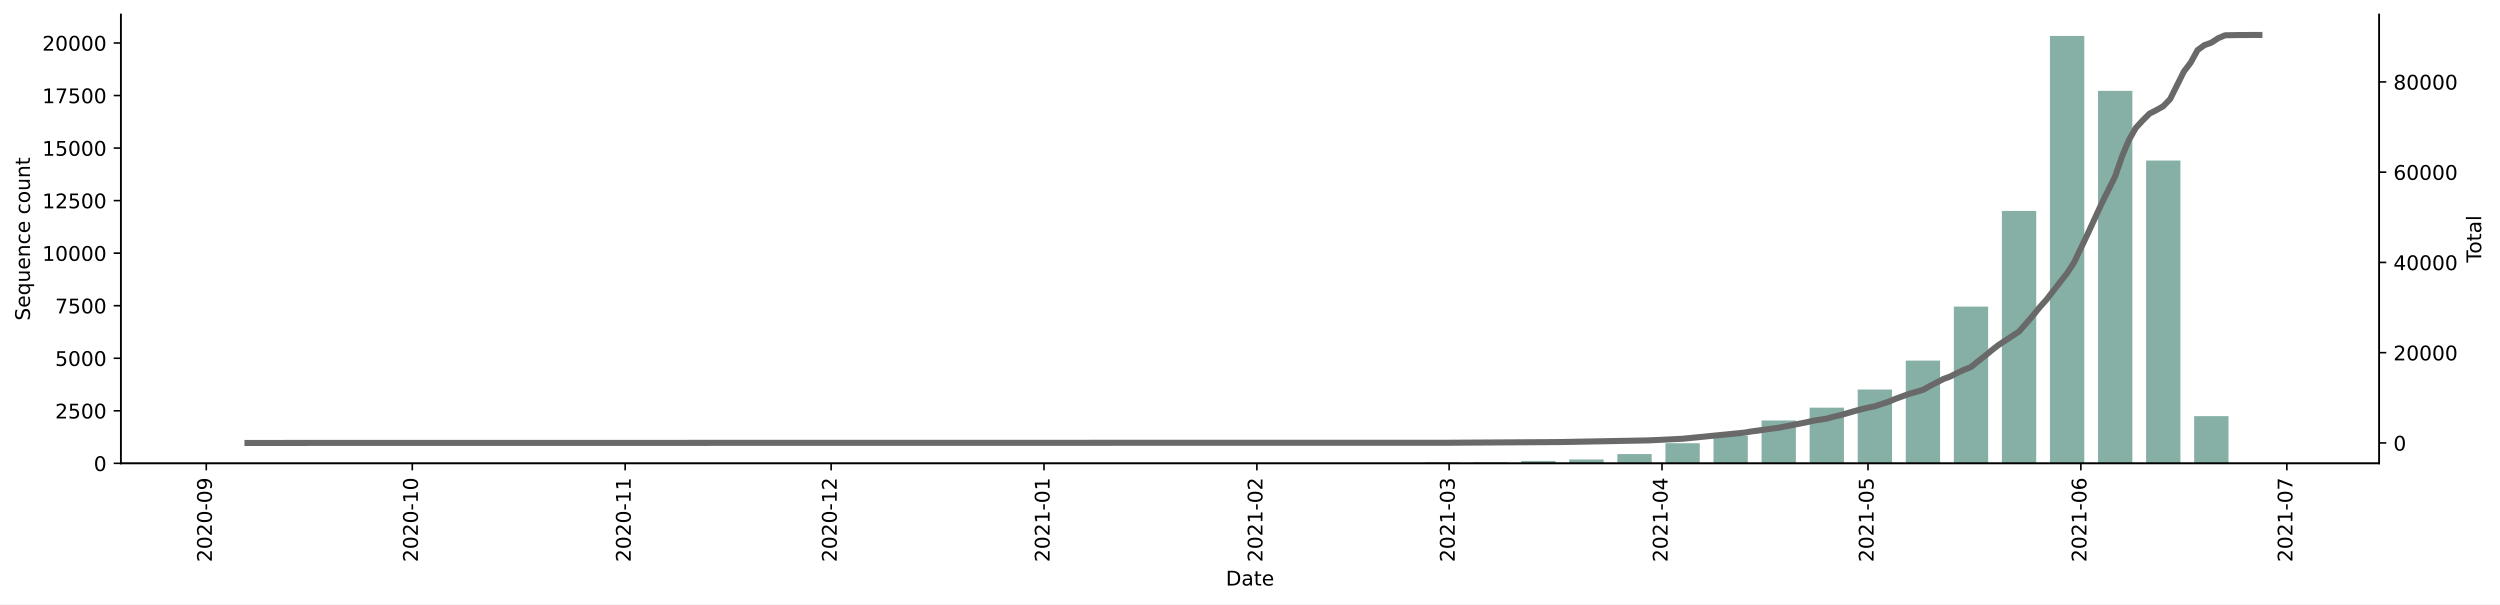
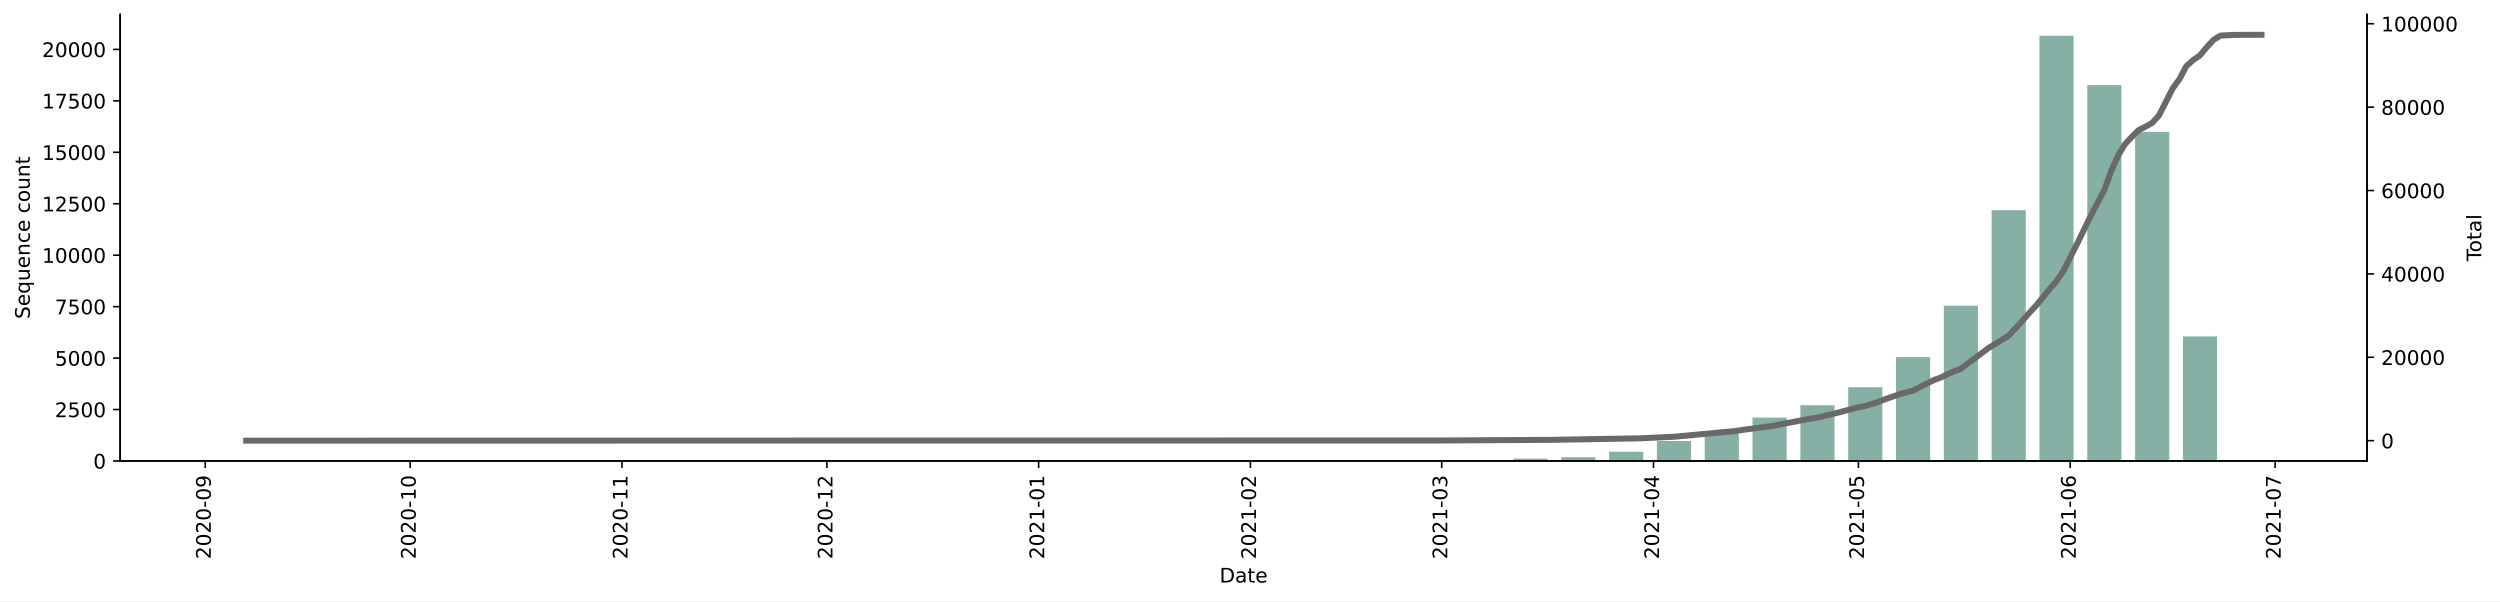
- <svg xmlns="http://www.w3.org/2000/svg" xmlns:xlink="http://www.w3.org/1999/xlink" height="298.621pt" version="1.1" viewBox="0 0 1235.381 298.621" width="1235.381pt">
+ <svg xmlns="http://www.w3.org/2000/svg" xmlns:xlink="http://www.w3.org/1999/xlink" height="298.621pt" version="1.1" viewBox="0 0 1241.744 298.621" width="1241.744pt">
  <defs>
    <style type="text/css">*{stroke-linecap:butt;stroke-linejoin:round;}</style>
  </defs>
  <g id="figure_1">
    <g id="patch_1">
-       <path d="M 0 298.621  L 1235.381 298.621  L 1235.381 0  L 0 0  z " style="fill:#ffffff;" />
+       <path d="M 0 298.621  L 1241.744 298.621  L 1241.744 0  L 0 0  z " style="fill:#ffffff;" />
    </g>
    <g id="axes_1">
      <g id="patch_2">
        <path d="M 59.691 228.96  L 1175.691 228.96  L 1175.691 7.2  L 59.691 7.2  z " style="fill:#ffffff;" />
      </g>
      <g id="patch_3">
-         <path clip-path="url(#p1b5a469acd)" d="M 110.418 228.96  L 127.384 228.96  L 127.384 228.95  L 110.418 228.95  z " style="fill:#86b0a6;" />
+         <path clip-path="url(#p6bb646bf10)" d="M 110.418 228.96  L 127.384 228.96  L 127.384 228.95  L 110.418 228.95  z " style="fill:#86b0a6;" />
      </g>
      <g id="patch_4">
-         <path clip-path="url(#p1b5a469acd)" d="M 347.937 228.96  L 364.903 228.96  L 364.903 228.95  L 347.937 228.95  z " style="fill:#86b0a6;" />
+         <path clip-path="url(#p6bb646bf10)" d="M 347.937 228.96  L 364.903 228.96  L 364.903 228.95  L 347.937 228.95  z " style="fill:#86b0a6;" />
      </g>
      <g id="patch_5">
-         <path clip-path="url(#p1b5a469acd)" d="M 371.689 228.96  L 388.654 228.96  L 388.654 228.939  L 371.689 228.939  z " style="fill:#86b0a6;" />
+         <path clip-path="url(#p6bb646bf10)" d="M 371.689 228.96  L 388.654 228.96  L 388.654 228.94  L 371.689 228.94  z " style="fill:#86b0a6;" />
      </g>
      <g id="patch_6">
-         <path clip-path="url(#p1b5a469acd)" d="M 395.441 228.96  L 412.406 228.96  L 412.406 228.95  L 395.441 228.95  z " style="fill:#86b0a6;" />
+         <path clip-path="url(#p6bb646bf10)" d="M 395.441 228.96  L 412.406 228.96  L 412.406 228.95  L 395.441 228.95  z " style="fill:#86b0a6;" />
      </g>
      <g id="patch_7">
-         <path clip-path="url(#p1b5a469acd)" d="M 419.193 228.96  L 436.158 228.96  L 436.158 228.929  L 419.193 228.929  z " style="fill:#86b0a6;" />
+         <path clip-path="url(#p6bb646bf10)" d="M 419.193 228.96  L 436.158 228.96  L 436.158 228.929  L 419.193 228.929  z " style="fill:#86b0a6;" />
      </g>
      <g id="patch_8">
-         <path clip-path="url(#p1b5a469acd)" d="M 490.448 228.96  L 507.414 228.96  L 507.414 228.95  L 490.448 228.95  z " style="fill:#86b0a6;" />
+         <path clip-path="url(#p6bb646bf10)" d="M 490.448 228.96  L 507.414 228.96  L 507.414 228.95  L 490.448 228.95  z " style="fill:#86b0a6;" />
      </g>
      <g id="patch_9">
-         <path clip-path="url(#p1b5a469acd)" d="M 514.2 228.96  L 531.166 228.96  L 531.166 228.939  L 514.2 228.939  z " style="fill:#86b0a6;" />
+         <path clip-path="url(#p6bb646bf10)" d="M 514.2 228.96  L 531.166 228.96  L 531.166 228.94  L 514.2 228.94  z " style="fill:#86b0a6;" />
      </g>
      <g id="patch_10">
-         <path clip-path="url(#p1b5a469acd)" d="M 537.952 228.96  L 554.918 228.96  L 554.918 228.939  L 537.952 228.939  z " style="fill:#86b0a6;" />
+         <path clip-path="url(#p6bb646bf10)" d="M 537.952 228.96  L 554.918 228.96  L 554.918 228.94  L 537.952 228.94  z " style="fill:#86b0a6;" />
      </g>
      <g id="patch_11">
-         <path clip-path="url(#p1b5a469acd)" d="M 585.456 228.96  L 602.422 228.96  L 602.422 228.95  L 585.456 228.95  z " style="fill:#86b0a6;" />
+         <path clip-path="url(#p6bb646bf10)" d="M 585.456 228.96  L 602.422 228.96  L 602.422 228.95  L 585.456 228.95  z " style="fill:#86b0a6;" />
      </g>
      <g id="patch_12">
-         <path clip-path="url(#p1b5a469acd)" d="M 609.208 228.96  L 626.173 228.96  L 626.173 228.815  L 609.208 228.815  z " style="fill:#86b0a6;" />
+         <path clip-path="url(#p6bb646bf10)" d="M 609.208 228.96  L 626.173 228.96  L 626.173 228.807  L 609.208 228.807  z " style="fill:#86b0a6;" />
      </g>
      <g id="patch_13">
-         <path clip-path="url(#p1b5a469acd)" d="M 632.96 228.96  L 649.925 228.96  L 649.925 228.939  L 632.96 228.939  z " style="fill:#86b0a6;" />
+         <path clip-path="url(#p6bb646bf10)" d="M 632.96 228.96  L 649.925 228.96  L 649.925 228.94  L 632.96 228.94  z " style="fill:#86b0a6;" />
      </g>
      <g id="patch_14">
-         <path clip-path="url(#p1b5a469acd)" d="M 656.712 228.96  L 673.677 228.96  L 673.677 228.898  L 656.712 228.898  z " style="fill:#86b0a6;" />
+         <path clip-path="url(#p6bb646bf10)" d="M 656.712 228.96  L 673.677 228.96  L 673.677 228.899  L 656.712 228.899  z " style="fill:#86b0a6;" />
      </g>
      <g id="patch_15">
-         <path clip-path="url(#p1b5a469acd)" d="M 680.464 228.96  L 697.429 228.96  L 697.429 228.929  L 680.464 228.929  z " style="fill:#86b0a6;" />
+         <path clip-path="url(#p6bb646bf10)" d="M 680.464 228.96  L 697.429 228.96  L 697.429 228.929  L 680.464 228.929  z " style="fill:#86b0a6;" />
      </g>
      <g id="patch_16">
-         <path clip-path="url(#p1b5a469acd)" d="M 704.215 228.96  L 721.181 228.96  L 721.181 228.472  L 704.215 228.472  z " style="fill:#86b0a6;" />
+         <path clip-path="url(#p6bb646bf10)" d="M 704.215 228.96  L 721.181 228.96  L 721.181 228.48  L 704.215 228.48  z " style="fill:#86b0a6;" />
      </g>
      <g id="patch_17">
-         <path clip-path="url(#p1b5a469acd)" d="M 727.967 228.96  L 744.933 228.96  L 744.933 228.472  L 727.967 228.472  z " style="fill:#86b0a6;" />
+         <path clip-path="url(#p6bb646bf10)" d="M 727.967 228.96  L 744.933 228.96  L 744.933 228.48  L 727.967 228.48  z " style="fill:#86b0a6;" />
      </g>
      <g id="patch_18">
-         <path clip-path="url(#p1b5a469acd)" d="M 751.719 228.96  L 768.685 228.96  L 768.685 227.776  L 751.719 227.776  z " style="fill:#86b0a6;" />
+         <path clip-path="url(#p6bb646bf10)" d="M 751.719 228.96  L 768.685 228.96  L 768.685 227.795  L 751.719 227.795  z " style="fill:#86b0a6;" />
      </g>
      <g id="patch_19">
-         <path clip-path="url(#p1b5a469acd)" d="M 775.471 228.96  L 792.437 228.96  L 792.437 227.059  L 775.471 227.059  z " style="fill:#86b0a6;" />
+         <path clip-path="url(#p6bb646bf10)" d="M 775.471 228.96  L 792.437 228.96  L 792.437 227.09  L 775.471 227.09  z " style="fill:#86b0a6;" />
      </g>
      <g id="patch_20">
-         <path clip-path="url(#p1b5a469acd)" d="M 799.223 228.96  L 816.189 228.96  L 816.189 224.38  L 799.223 224.38  z " style="fill:#86b0a6;" />
+         <path clip-path="url(#p6bb646bf10)" d="M 799.223 228.96  L 816.189 228.96  L 816.189 224.381  L 799.223 224.381  z " style="fill:#86b0a6;" />
      </g>
      <g id="patch_21">
-         <path clip-path="url(#p1b5a469acd)" d="M 822.975 228.96  L 839.941 228.96  L 839.941 219.01  L 822.975 219.01  z " style="fill:#86b0a6;" />
+         <path clip-path="url(#p6bb646bf10)" d="M 822.975 228.96  L 839.941 228.96  L 839.941 219.045  L 822.975 219.045  z " style="fill:#86b0a6;" />
      </g>
      <g id="patch_22">
-         <path clip-path="url(#p1b5a469acd)" d="M 846.727 228.96  L 863.692 228.96  L 863.692 215.344  L 846.727 215.344  z " style="fill:#86b0a6;" />
+         <path clip-path="url(#p6bb646bf10)" d="M 846.727 228.96  L 863.692 228.96  L 863.692 215.223  L 846.727 215.223  z " style="fill:#86b0a6;" />
      </g>
      <g id="patch_23">
-         <path clip-path="url(#p1b5a469acd)" d="M 870.479 228.96  L 887.444 228.96  L 887.444 207.783  L 870.479 207.783  z " style="fill:#86b0a6;" />
+         <path clip-path="url(#p6bb646bf10)" d="M 870.479 228.96  L 887.444 228.96  L 887.444 207.434  L 870.479 207.434  z " style="fill:#86b0a6;" />
      </g>
      <g id="patch_24">
-         <path clip-path="url(#p1b5a469acd)" d="M 894.231 228.96  L 911.196 228.96  L 911.196 201.458  L 894.231 201.458  z " style="fill:#86b0a6;" />
+         <path clip-path="url(#p6bb646bf10)" d="M 894.231 228.96  L 911.196 228.96  L 911.196 201.25  L 894.231 201.25  z " style="fill:#86b0a6;" />
      </g>
      <g id="patch_25">
-         <path clip-path="url(#p1b5a469acd)" d="M 917.983 228.96  L 934.948 228.96  L 934.948 192.484  L 917.983 192.484  z " style="fill:#86b0a6;" />
+         <path clip-path="url(#p6bb646bf10)" d="M 917.983 228.96  L 934.948 228.96  L 934.948 192.317  L 917.983 192.317  z " style="fill:#86b0a6;" />
      </g>
      <g id="patch_26">
-         <path clip-path="url(#p1b5a469acd)" d="M 941.734 228.96  L 958.7 228.96  L 958.7 178.193  L 941.734 178.193  z " style="fill:#86b0a6;" />
+         <path clip-path="url(#p6bb646bf10)" d="M 941.734 228.96  L 958.7 228.96  L 958.7 177.384  L 941.734 177.384  z " style="fill:#86b0a6;" />
      </g>
      <g id="patch_27">
-         <path clip-path="url(#p1b5a469acd)" d="M 965.486 228.96  L 982.452 228.96  L 982.452 151.511  L 965.486 151.511  z " style="fill:#86b0a6;" />
+         <path clip-path="url(#p6bb646bf10)" d="M 965.486 228.96  L 982.452 228.96  L 982.452 151.831  L 965.486 151.831  z " style="fill:#86b0a6;" />
      </g>
      <g id="patch_28">
-         <path clip-path="url(#p1b5a469acd)" d="M 989.238 228.96  L 1006.204 228.96  L 1006.204 104.234  L 989.238 104.234  z " style="fill:#86b0a6;" />
+         <path clip-path="url(#p6bb646bf10)" d="M 989.238 228.96  L 1006.204 228.96  L 1006.204 104.405  L 989.238 104.405  z " style="fill:#86b0a6;" />
      </g>
      <g id="patch_29">
-         <path clip-path="url(#p1b5a469acd)" d="M 1012.99 228.96  L 1029.956 228.96  L 1029.956 17.76  L 1012.99 17.76  z " style="fill:#86b0a6;" />
+         <path clip-path="url(#p6bb646bf10)" d="M 1012.99 228.96  L 1029.956 228.96  L 1029.956 17.76  L 1012.99 17.76  z " style="fill:#86b0a6;" />
      </g>
      <g id="patch_30">
-         <path clip-path="url(#p1b5a469acd)" d="M 1036.742 228.96  L 1053.708 228.96  L 1053.708 44.899  L 1036.742 44.899  z " style="fill:#86b0a6;" />
+         <path clip-path="url(#p6bb646bf10)" d="M 1036.742 228.96  L 1053.708 228.96  L 1053.708 42.27  L 1036.742 42.27  z " style="fill:#86b0a6;" />
      </g>
      <g id="patch_31">
-         <path clip-path="url(#p1b5a469acd)" d="M 1060.494 228.96  L 1077.46 228.96  L 1077.46 79.339  L 1060.494 79.339  z " style="fill:#86b0a6;" />
+         <path clip-path="url(#p6bb646bf10)" d="M 1060.494 228.96  L 1077.46 228.96  L 1077.46 65.513  L 1060.494 65.513  z " style="fill:#86b0a6;" />
      </g>
      <g id="patch_32">
-         <path clip-path="url(#p1b5a469acd)" d="M 1084.246 228.96  L 1101.211 228.96  L 1101.211 205.643  L 1084.246 205.643  z " style="fill:#86b0a6;" />
+         <path clip-path="url(#p6bb646bf10)" d="M 1084.246 228.96  L 1101.211 228.96  L 1101.211 167.101  L 1084.246 167.101  z " style="fill:#86b0a6;" />
      </g>
      <g id="patch_33">
-         <path clip-path="url(#p1b5a469acd)" d="M 1107.998 228.96  L 1124.963 228.96  L 1124.963 228.95  L 1107.998 228.95  z " style="fill:#86b0a6;" />
+         <path clip-path="url(#p6bb646bf10)" d="M 1107.998 228.96  L 1124.963 228.96  L 1124.963 228.848  L 1107.998 228.848  z " style="fill:#86b0a6;" />
      </g>
      <g id="matplotlib.axis_1">
        <g id="xtick_1">
          <g id="line2d_1">
            <defs>
-               <path d="M 0 0  L 0 3.5  " id="m545c65f3cc" style="stroke:#000000;stroke-width:0.8;" />
+               <path d="M 0 0  L 0 3.5  " id="mad0fe576b9" style="stroke:#000000;stroke-width:0.8;" />
            </defs>
            <g>
-               <use style="stroke:#000000;stroke-width:0.8;" x="101.935" xlink:href="#m545c65f3cc" y="228.96" />
+               <use style="stroke:#000000;stroke-width:0.8;" x="101.935" xlink:href="#mad0fe576b9" y="228.96" />
            </g>
          </g>
          <g id="text_1">
            <g transform="translate(104.6945 277.7428)rotate(-90)scale(0.1 -0.1)">
              <defs>
                <path d="M 1228 531  L 3431 531  L 3431 0  L 469 0  L 469 531  Q 828 903 1448 1529  Q 2069 2156 2228 2338  Q 2531 2678 2651 2914  Q 2772 3150 2772 3378  Q 2772 3750 2511 3984  Q 2250 4219 1831 4219  Q 1534 4219 1204 4116  Q 875 4013 500 3803  L 500 4441  Q 881 4594 1212 4672  Q 1544 4750 1819 4750  Q 2544 4750 2975 4387  Q 3406 4025 3406 3419  Q 3406 3131 3298 2873  Q 3191 2616 2906 2266  Q 2828 2175 2409 1742  Q 1991 1309 1228 531  z " id="DejaVuSans-32" transform="scale(0.015625)" />
                <path d="M 2034 4250  Q 1547 4250 1301 3770  Q 1056 3291 1056 2328  Q 1056 1369 1301 889  Q 1547 409 2034 409  Q 2525 409 2770 889  Q 3016 1369 3016 2328  Q 3016 3291 2770 3770  Q 2525 4250 2034 4250  z M 2034 4750  Q 2819 4750 3233 4129  Q 3647 3509 3647 2328  Q 3647 1150 3233 529  Q 2819 -91 2034 -91  Q 1250 -91 836 529  Q 422 1150 422 2328  Q 422 3509 836 4129  Q 1250 4750 2034 4750  z " id="DejaVuSans-30" transform="scale(0.015625)" />
                <path d="M 313 2009  L 1997 2009  L 1997 1497  L 313 1497  L 313 2009  z " id="DejaVuSans-2d" transform="scale(0.015625)" />
                <path d="M 703 97  L 703 672  Q 941 559 1184 500  Q 1428 441 1663 441  Q 2288 441 2617 861  Q 2947 1281 2994 2138  Q 2813 1869 2534 1725  Q 2256 1581 1919 1581  Q 1219 1581 811 2004  Q 403 2428 403 3163  Q 403 3881 828 4315  Q 1253 4750 1959 4750  Q 2769 4750 3195 4129  Q 3622 3509 3622 2328  Q 3622 1225 3098 567  Q 2575 -91 1691 -91  Q 1453 -91 1209 -44  Q 966 3 703 97  z M 1959 2075  Q 2384 2075 2632 2365  Q 2881 2656 2881 3163  Q 2881 3666 2632 3958  Q 2384 4250 1959 4250  Q 1534 4250 1286 3958  Q 1038 3666 1038 3163  Q 1038 2656 1286 2365  Q 1534 2075 1959 2075  z " id="DejaVuSans-39" transform="scale(0.015625)" />
              </defs>
              <use xlink:href="#DejaVuSans-32" />
              <use x="63.623" xlink:href="#DejaVuSans-30" />
              <use x="127.246" xlink:href="#DejaVuSans-32" />
              <use x="190.869" xlink:href="#DejaVuSans-30" />
              <use x="254.492" xlink:href="#DejaVuSans-2d" />
              <use x="290.576" xlink:href="#DejaVuSans-30" />
              <use x="354.199" xlink:href="#DejaVuSans-39" />
            </g>
          </g>
        </g>
        <g id="xtick_2">
          <g id="line2d_2">
            <g>
-               <use style="stroke:#000000;stroke-width:0.8;" x="203.729" xlink:href="#m545c65f3cc" y="228.96" />
+               <use style="stroke:#000000;stroke-width:0.8;" x="203.729" xlink:href="#mad0fe576b9" y="228.96" />
            </g>
          </g>
          <g id="text_2">
            <g transform="translate(206.4883 277.7428)rotate(-90)scale(0.1 -0.1)">
              <defs>
                <path d="M 794 531  L 1825 531  L 1825 4091  L 703 3866  L 703 4441  L 1819 4666  L 2450 4666  L 2450 531  L 3481 531  L 3481 0  L 794 0  L 794 531  z " id="DejaVuSans-31" transform="scale(0.015625)" />
              </defs>
              <use xlink:href="#DejaVuSans-32" />
              <use x="63.623" xlink:href="#DejaVuSans-30" />
              <use x="127.246" xlink:href="#DejaVuSans-32" />
              <use x="190.869" xlink:href="#DejaVuSans-30" />
              <use x="254.492" xlink:href="#DejaVuSans-2d" />
              <use x="290.576" xlink:href="#DejaVuSans-31" />
              <use x="354.199" xlink:href="#DejaVuSans-30" />
            </g>
          </g>
        </g>
        <g id="xtick_3">
          <g id="line2d_3">
            <g>
-               <use style="stroke:#000000;stroke-width:0.8;" x="308.916" xlink:href="#m545c65f3cc" y="228.96" />
+               <use style="stroke:#000000;stroke-width:0.8;" x="308.916" xlink:href="#mad0fe576b9" y="228.96" />
            </g>
          </g>
          <g id="text_3">
            <g transform="translate(311.6753 277.7428)rotate(-90)scale(0.1 -0.1)">
              <use xlink:href="#DejaVuSans-32" />
              <use x="63.623" xlink:href="#DejaVuSans-30" />
              <use x="127.246" xlink:href="#DejaVuSans-32" />
              <use x="190.869" xlink:href="#DejaVuSans-30" />
              <use x="254.492" xlink:href="#DejaVuSans-2d" />
              <use x="290.576" xlink:href="#DejaVuSans-31" />
              <use x="354.199" xlink:href="#DejaVuSans-31" />
            </g>
          </g>
        </g>
        <g id="xtick_4">
          <g id="line2d_4">
            <g>
-               <use style="stroke:#000000;stroke-width:0.8;" x="410.71" xlink:href="#m545c65f3cc" y="228.96" />
+               <use style="stroke:#000000;stroke-width:0.8;" x="410.71" xlink:href="#mad0fe576b9" y="228.96" />
            </g>
          </g>
          <g id="text_4">
            <g transform="translate(413.4692 277.7428)rotate(-90)scale(0.1 -0.1)">
              <use xlink:href="#DejaVuSans-32" />
              <use x="63.623" xlink:href="#DejaVuSans-30" />
              <use x="127.246" xlink:href="#DejaVuSans-32" />
              <use x="190.869" xlink:href="#DejaVuSans-30" />
              <use x="254.492" xlink:href="#DejaVuSans-2d" />
              <use x="290.576" xlink:href="#DejaVuSans-31" />
              <use x="354.199" xlink:href="#DejaVuSans-32" />
            </g>
          </g>
        </g>
        <g id="xtick_5">
          <g id="line2d_5">
            <g>
-               <use style="stroke:#000000;stroke-width:0.8;" x="515.897" xlink:href="#m545c65f3cc" y="228.96" />
+               <use style="stroke:#000000;stroke-width:0.8;" x="515.897" xlink:href="#mad0fe576b9" y="228.96" />
            </g>
          </g>
          <g id="text_5">
            <g transform="translate(518.6561 277.7428)rotate(-90)scale(0.1 -0.1)">
              <use xlink:href="#DejaVuSans-32" />
              <use x="63.623" xlink:href="#DejaVuSans-30" />
              <use x="127.246" xlink:href="#DejaVuSans-32" />
              <use x="190.869" xlink:href="#DejaVuSans-31" />
              <use x="254.492" xlink:href="#DejaVuSans-2d" />
              <use x="290.576" xlink:href="#DejaVuSans-30" />
              <use x="354.199" xlink:href="#DejaVuSans-31" />
            </g>
          </g>
        </g>
        <g id="xtick_6">
          <g id="line2d_6">
            <g>
-               <use style="stroke:#000000;stroke-width:0.8;" x="621.084" xlink:href="#m545c65f3cc" y="228.96" />
+               <use style="stroke:#000000;stroke-width:0.8;" x="621.084" xlink:href="#mad0fe576b9" y="228.96" />
            </g>
          </g>
          <g id="text_6">
            <g transform="translate(623.8431 277.7428)rotate(-90)scale(0.1 -0.1)">
              <use xlink:href="#DejaVuSans-32" />
              <use x="63.623" xlink:href="#DejaVuSans-30" />
              <use x="127.246" xlink:href="#DejaVuSans-32" />
              <use x="190.869" xlink:href="#DejaVuSans-31" />
              <use x="254.492" xlink:href="#DejaVuSans-2d" />
              <use x="290.576" xlink:href="#DejaVuSans-30" />
              <use x="354.199" xlink:href="#DejaVuSans-32" />
            </g>
          </g>
        </g>
        <g id="xtick_7">
          <g id="line2d_7">
            <g>
-               <use style="stroke:#000000;stroke-width:0.8;" x="716.091" xlink:href="#m545c65f3cc" y="228.96" />
+               <use style="stroke:#000000;stroke-width:0.8;" x="716.091" xlink:href="#mad0fe576b9" y="228.96" />
            </g>
          </g>
          <g id="text_7">
            <g transform="translate(718.8507 277.7428)rotate(-90)scale(0.1 -0.1)">
              <defs>
                <path d="M 2597 2516  Q 3050 2419 3304 2112  Q 3559 1806 3559 1356  Q 3559 666 3084 287  Q 2609 -91 1734 -91  Q 1441 -91 1130 -33  Q 819 25 488 141  L 488 750  Q 750 597 1062 519  Q 1375 441 1716 441  Q 2309 441 2620 675  Q 2931 909 2931 1356  Q 2931 1769 2642 2001  Q 2353 2234 1838 2234  L 1294 2234  L 1294 2753  L 1863 2753  Q 2328 2753 2575 2939  Q 2822 3125 2822 3475  Q 2822 3834 2567 4026  Q 2313 4219 1838 4219  Q 1578 4219 1281 4162  Q 984 4106 628 3988  L 628 4550  Q 988 4650 1302 4700  Q 1616 4750 1894 4750  Q 2613 4750 3031 4423  Q 3450 4097 3450 3541  Q 3450 3153 3228 2886  Q 3006 2619 2597 2516  z " id="DejaVuSans-33" transform="scale(0.015625)" />
              </defs>
              <use xlink:href="#DejaVuSans-32" />
              <use x="63.623" xlink:href="#DejaVuSans-30" />
              <use x="127.246" xlink:href="#DejaVuSans-32" />
              <use x="190.869" xlink:href="#DejaVuSans-31" />
              <use x="254.492" xlink:href="#DejaVuSans-2d" />
              <use x="290.576" xlink:href="#DejaVuSans-30" />
              <use x="354.199" xlink:href="#DejaVuSans-33" />
            </g>
          </g>
        </g>
        <g id="xtick_8">
          <g id="line2d_8">
            <g>
-               <use style="stroke:#000000;stroke-width:0.8;" x="821.278" xlink:href="#m545c65f3cc" y="228.96" />
+               <use style="stroke:#000000;stroke-width:0.8;" x="821.278" xlink:href="#mad0fe576b9" y="228.96" />
            </g>
          </g>
          <g id="text_8">
            <g transform="translate(824.0377 277.7428)rotate(-90)scale(0.1 -0.1)">
              <defs>
                <path d="M 2419 4116  L 825 1625  L 2419 1625  L 2419 4116  z M 2253 4666  L 3047 4666  L 3047 1625  L 3713 1625  L 3713 1100  L 3047 1100  L 3047 0  L 2419 0  L 2419 1100  L 313 1100  L 313 1709  L 2253 4666  z " id="DejaVuSans-34" transform="scale(0.015625)" />
              </defs>
              <use xlink:href="#DejaVuSans-32" />
              <use x="63.623" xlink:href="#DejaVuSans-30" />
              <use x="127.246" xlink:href="#DejaVuSans-32" />
              <use x="190.869" xlink:href="#DejaVuSans-31" />
              <use x="254.492" xlink:href="#DejaVuSans-2d" />
              <use x="290.576" xlink:href="#DejaVuSans-30" />
              <use x="354.199" xlink:href="#DejaVuSans-34" />
            </g>
          </g>
        </g>
        <g id="xtick_9">
          <g id="line2d_9">
            <g>
-               <use style="stroke:#000000;stroke-width:0.8;" x="923.072" xlink:href="#m545c65f3cc" y="228.96" />
+               <use style="stroke:#000000;stroke-width:0.8;" x="923.072" xlink:href="#mad0fe576b9" y="228.96" />
            </g>
          </g>
          <g id="text_9">
            <g transform="translate(925.8316 277.7428)rotate(-90)scale(0.1 -0.1)">
              <defs>
                <path d="M 691 4666  L 3169 4666  L 3169 4134  L 1269 4134  L 1269 2991  Q 1406 3038 1543 3061  Q 1681 3084 1819 3084  Q 2600 3084 3056 2656  Q 3513 2228 3513 1497  Q 3513 744 3044 326  Q 2575 -91 1722 -91  Q 1428 -91 1123 -41  Q 819 9 494 109  L 494 744  Q 775 591 1075 516  Q 1375 441 1709 441  Q 2250 441 2565 725  Q 2881 1009 2881 1497  Q 2881 1984 2565 2268  Q 2250 2553 1709 2553  Q 1456 2553 1204 2497  Q 953 2441 691 2322  L 691 4666  z " id="DejaVuSans-35" transform="scale(0.015625)" />
              </defs>
              <use xlink:href="#DejaVuSans-32" />
              <use x="63.623" xlink:href="#DejaVuSans-30" />
              <use x="127.246" xlink:href="#DejaVuSans-32" />
              <use x="190.869" xlink:href="#DejaVuSans-31" />
              <use x="254.492" xlink:href="#DejaVuSans-2d" />
              <use x="290.576" xlink:href="#DejaVuSans-30" />
              <use x="354.199" xlink:href="#DejaVuSans-35" />
            </g>
          </g>
        </g>
        <g id="xtick_10">
          <g id="line2d_10">
            <g>
-               <use style="stroke:#000000;stroke-width:0.8;" x="1028.259" xlink:href="#m545c65f3cc" y="228.96" />
+               <use style="stroke:#000000;stroke-width:0.8;" x="1028.259" xlink:href="#mad0fe576b9" y="228.96" />
            </g>
          </g>
          <g id="text_10">
            <g transform="translate(1031.019 277.7428)rotate(-90)scale(0.1 -0.1)">
              <defs>
                <path d="M 2113 2584  Q 1688 2584 1439 2293  Q 1191 2003 1191 1497  Q 1191 994 1439 701  Q 1688 409 2113 409  Q 2538 409 2786 701  Q 3034 994 3034 1497  Q 3034 2003 2786 2293  Q 2538 2584 2113 2584  z M 3366 4563  L 3366 3988  Q 3128 4100 2886 4159  Q 2644 4219 2406 4219  Q 1781 4219 1451 3797  Q 1122 3375 1075 2522  Q 1259 2794 1537 2939  Q 1816 3084 2150 3084  Q 2853 3084 3261 2657  Q 3669 2231 3669 1497  Q 3669 778 3244 343  Q 2819 -91 2113 -91  Q 1303 -91 875 529  Q 447 1150 447 2328  Q 447 3434 972 4092  Q 1497 4750 2381 4750  Q 2619 4750 2861 4703  Q 3103 4656 3366 4563  z " id="DejaVuSans-36" transform="scale(0.015625)" />
              </defs>
              <use xlink:href="#DejaVuSans-32" />
              <use x="63.623" xlink:href="#DejaVuSans-30" />
              <use x="127.246" xlink:href="#DejaVuSans-32" />
              <use x="190.869" xlink:href="#DejaVuSans-31" />
              <use x="254.492" xlink:href="#DejaVuSans-2d" />
              <use x="290.576" xlink:href="#DejaVuSans-30" />
              <use x="354.199" xlink:href="#DejaVuSans-36" />
            </g>
          </g>
        </g>
        <g id="xtick_11">
          <g id="line2d_11">
            <g>
-               <use style="stroke:#000000;stroke-width:0.8;" x="1130.053" xlink:href="#m545c65f3cc" y="228.96" />
+               <use style="stroke:#000000;stroke-width:0.8;" x="1130.053" xlink:href="#mad0fe576b9" y="228.96" />
            </g>
          </g>
          <g id="text_11">
            <g transform="translate(1132.812 277.7428)rotate(-90)scale(0.1 -0.1)">
              <defs>
                <path d="M 525 4666  L 3525 4666  L 3525 4397  L 1831 0  L 1172 0  L 2766 4134  L 525 4134  L 525 4666  z " id="DejaVuSans-37" transform="scale(0.015625)" />
              </defs>
              <use xlink:href="#DejaVuSans-32" />
              <use x="63.623" xlink:href="#DejaVuSans-30" />
              <use x="127.246" xlink:href="#DejaVuSans-32" />
              <use x="190.869" xlink:href="#DejaVuSans-31" />
              <use x="254.492" xlink:href="#DejaVuSans-2d" />
              <use x="290.576" xlink:href="#DejaVuSans-30" />
              <use x="354.199" xlink:href="#DejaVuSans-37" />
            </g>
          </g>
        </g>
        <g id="text_12">
          <g transform="translate(605.7398 289.3413)scale(0.1 -0.1)">
            <defs>
              <path d="M 1259 4147  L 1259 519  L 2022 519  Q 2988 519 3436 956  Q 3884 1394 3884 2338  Q 3884 3275 3436 3711  Q 2988 4147 2022 4147  L 1259 4147  z M 628 4666  L 1925 4666  Q 3281 4666 3915 4102  Q 4550 3538 4550 2338  Q 4550 1131 3912 565  Q 3275 0 1925 0  L 628 0  L 628 4666  z " id="DejaVuSans-44" transform="scale(0.015625)" />
              <path d="M 2194 1759  Q 1497 1759 1228 1600  Q 959 1441 959 1056  Q 959 750 1161 570  Q 1363 391 1709 391  Q 2188 391 2477 730  Q 2766 1069 2766 1631  L 2766 1759  L 2194 1759  z M 3341 1997  L 3341 0  L 2766 0  L 2766 531  Q 2569 213 2275 61  Q 1981 -91 1556 -91  Q 1019 -91 701 211  Q 384 513 384 1019  Q 384 1609 779 1909  Q 1175 2209 1959 2209  L 2766 2209  L 2766 2266  Q 2766 2663 2505 2880  Q 2244 3097 1772 3097  Q 1472 3097 1187 3025  Q 903 2953 641 2809  L 641 3341  Q 956 3463 1253 3523  Q 1550 3584 1831 3584  Q 2591 3584 2966 3190  Q 3341 2797 3341 1997  z " id="DejaVuSans-61" transform="scale(0.015625)" />
              <path d="M 1172 4494  L 1172 3500  L 2356 3500  L 2356 3053  L 1172 3053  L 1172 1153  Q 1172 725 1289 603  Q 1406 481 1766 481  L 2356 481  L 2356 0  L 1766 0  Q 1100 0 847 248  Q 594 497 594 1153  L 594 3053  L 172 3053  L 172 3500  L 594 3500  L 594 4494  L 1172 4494  z " id="DejaVuSans-74" transform="scale(0.015625)" />
              <path d="M 3597 1894  L 3597 1613  L 953 1613  Q 991 1019 1311 708  Q 1631 397 2203 397  Q 2534 397 2845 478  Q 3156 559 3463 722  L 3463 178  Q 3153 47 2828 -22  Q 2503 -91 2169 -91  Q 1331 -91 842 396  Q 353 884 353 1716  Q 353 2575 817 3079  Q 1281 3584 2069 3584  Q 2775 3584 3186 3129  Q 3597 2675 3597 1894  z M 3022 2063  Q 3016 2534 2758 2815  Q 2500 3097 2075 3097  Q 1594 3097 1305 2825  Q 1016 2553 972 2059  L 3022 2063  z " id="DejaVuSans-65" transform="scale(0.015625)" />
            </defs>
            <use xlink:href="#DejaVuSans-44" />
            <use x="77.002" xlink:href="#DejaVuSans-61" />
            <use x="138.281" xlink:href="#DejaVuSans-74" />
            <use x="177.49" xlink:href="#DejaVuSans-65" />
          </g>
        </g>
      </g>
      <g id="matplotlib.axis_2">
        <g id="ytick_1">
          <g id="line2d_12">
            <defs>
-               <path d="M 0 0  L -3.5 0  " id="m72b879ee60" style="stroke:#000000;stroke-width:0.8;" />
+               <path d="M 0 0  L -3.5 0  " id="m2d881b3ff5" style="stroke:#000000;stroke-width:0.8;" />
            </defs>
            <g>
-               <use style="stroke:#000000;stroke-width:0.8;" x="59.691" xlink:href="#m72b879ee60" y="228.96" />
+               <use style="stroke:#000000;stroke-width:0.8;" x="59.691" xlink:href="#m2d881b3ff5" y="228.96" />
            </g>
          </g>
          <g id="text_13">
            <g transform="translate(46.32812 232.7592)scale(0.1 -0.1)">
              <use xlink:href="#DejaVuSans-30" />
            </g>
          </g>
        </g>
        <g id="ytick_2">
          <g id="line2d_13">
            <g>
-               <use style="stroke:#000000;stroke-width:0.8;" x="59.691" xlink:href="#m72b879ee60" y="202.995" />
+               <use style="stroke:#000000;stroke-width:0.8;" x="59.691" xlink:href="#m2d881b3ff5" y="203.407" />
            </g>
          </g>
          <g id="text_14">
-             <g transform="translate(27.24063 206.7941)scale(0.1 -0.1)">
+             <g transform="translate(27.24063 207.2063)scale(0.1 -0.1)">
              <use xlink:href="#DejaVuSans-32" />
              <use x="63.623" xlink:href="#DejaVuSans-35" />
              <use x="127.246" xlink:href="#DejaVuSans-30" />
              <use x="190.869" xlink:href="#DejaVuSans-30" />
            </g>
          </g>
        </g>
        <g id="ytick_3">
          <g id="line2d_14">
            <g>
-               <use style="stroke:#000000;stroke-width:0.8;" x="59.691" xlink:href="#m72b879ee60" y="177.03" />
+               <use style="stroke:#000000;stroke-width:0.8;" x="59.691" xlink:href="#m2d881b3ff5" y="177.854" />
            </g>
          </g>
          <g id="text_15">
-             <g transform="translate(27.24063 180.829)scale(0.1 -0.1)">
+             <g transform="translate(27.24063 181.6534)scale(0.1 -0.1)">
              <use xlink:href="#DejaVuSans-35" />
              <use x="63.623" xlink:href="#DejaVuSans-30" />
              <use x="127.246" xlink:href="#DejaVuSans-30" />
              <use x="190.869" xlink:href="#DejaVuSans-30" />
            </g>
          </g>
        </g>
        <g id="ytick_4">
          <g id="line2d_15">
            <g>
-               <use style="stroke:#000000;stroke-width:0.8;" x="59.691" xlink:href="#m72b879ee60" y="151.065" />
+               <use style="stroke:#000000;stroke-width:0.8;" x="59.691" xlink:href="#m2d881b3ff5" y="152.301" />
            </g>
          </g>
          <g id="text_16">
-             <g transform="translate(27.24063 154.864)scale(0.1 -0.1)">
+             <g transform="translate(27.24063 156.1005)scale(0.1 -0.1)">
              <use xlink:href="#DejaVuSans-37" />
              <use x="63.623" xlink:href="#DejaVuSans-35" />
              <use x="127.246" xlink:href="#DejaVuSans-30" />
              <use x="190.869" xlink:href="#DejaVuSans-30" />
            </g>
          </g>
        </g>
        <g id="ytick_5">
          <g id="line2d_16">
            <g>
-               <use style="stroke:#000000;stroke-width:0.8;" x="59.691" xlink:href="#m72b879ee60" y="125.1" />
+               <use style="stroke:#000000;stroke-width:0.8;" x="59.691" xlink:href="#m2d881b3ff5" y="126.748" />
            </g>
          </g>
          <g id="text_17">
-             <g transform="translate(20.87813 128.8989)scale(0.1 -0.1)">
+             <g transform="translate(20.87813 130.5475)scale(0.1 -0.1)">
              <use xlink:href="#DejaVuSans-31" />
              <use x="63.623" xlink:href="#DejaVuSans-30" />
              <use x="127.246" xlink:href="#DejaVuSans-30" />
              <use x="190.869" xlink:href="#DejaVuSans-30" />
              <use x="254.492" xlink:href="#DejaVuSans-30" />
            </g>
          </g>
        </g>
        <g id="ytick_6">
          <g id="line2d_17">
            <g>
-               <use style="stroke:#000000;stroke-width:0.8;" x="59.691" xlink:href="#m72b879ee60" y="99.135" />
+               <use style="stroke:#000000;stroke-width:0.8;" x="59.691" xlink:href="#m2d881b3ff5" y="101.195" />
            </g>
          </g>
          <g id="text_18">
-             <g transform="translate(20.87813 102.9338)scale(0.1 -0.1)">
+             <g transform="translate(20.87813 104.9946)scale(0.1 -0.1)">
              <use xlink:href="#DejaVuSans-31" />
              <use x="63.623" xlink:href="#DejaVuSans-32" />
              <use x="127.246" xlink:href="#DejaVuSans-35" />
              <use x="190.869" xlink:href="#DejaVuSans-30" />
              <use x="254.492" xlink:href="#DejaVuSans-30" />
            </g>
          </g>
        </g>
        <g id="ytick_7">
          <g id="line2d_18">
            <g>
-               <use style="stroke:#000000;stroke-width:0.8;" x="59.691" xlink:href="#m72b879ee60" y="73.169" />
+               <use style="stroke:#000000;stroke-width:0.8;" x="59.691" xlink:href="#m2d881b3ff5" y="75.642" />
            </g>
          </g>
          <g id="text_19">
-             <g transform="translate(20.87813 76.96871)scale(0.1 -0.1)">
+             <g transform="translate(20.87813 79.44169)scale(0.1 -0.1)">
              <use xlink:href="#DejaVuSans-31" />
              <use x="63.623" xlink:href="#DejaVuSans-35" />
              <use x="127.246" xlink:href="#DejaVuSans-30" />
              <use x="190.869" xlink:href="#DejaVuSans-30" />
              <use x="254.492" xlink:href="#DejaVuSans-30" />
            </g>
          </g>
        </g>
        <g id="ytick_8">
          <g id="line2d_19">
            <g>
-               <use style="stroke:#000000;stroke-width:0.8;" x="59.691" xlink:href="#m72b879ee60" y="47.204" />
+               <use style="stroke:#000000;stroke-width:0.8;" x="59.691" xlink:href="#m2d881b3ff5" y="50.09" />
            </g>
          </g>
          <g id="text_20">
-             <g transform="translate(20.87813 51.00362)scale(0.1 -0.1)">
+             <g transform="translate(20.87813 53.88877)scale(0.1 -0.1)">
              <use xlink:href="#DejaVuSans-31" />
              <use x="63.623" xlink:href="#DejaVuSans-37" />
              <use x="127.246" xlink:href="#DejaVuSans-35" />
              <use x="190.869" xlink:href="#DejaVuSans-30" />
              <use x="254.492" xlink:href="#DejaVuSans-30" />
            </g>
          </g>
        </g>
        <g id="ytick_9">
          <g id="line2d_20">
            <g>
-               <use style="stroke:#000000;stroke-width:0.8;" x="59.691" xlink:href="#m72b879ee60" y="21.239" />
+               <use style="stroke:#000000;stroke-width:0.8;" x="59.691" xlink:href="#m2d881b3ff5" y="24.537" />
            </g>
          </g>
          <g id="text_21">
-             <g transform="translate(20.87813 25.03854)scale(0.1 -0.1)">
+             <g transform="translate(20.87813 28.33585)scale(0.1 -0.1)">
              <use xlink:href="#DejaVuSans-32" />
              <use x="63.623" xlink:href="#DejaVuSans-30" />
              <use x="127.246" xlink:href="#DejaVuSans-30" />
              <use x="190.869" xlink:href="#DejaVuSans-30" />
              <use x="254.492" xlink:href="#DejaVuSans-30" />
            </g>
          </g>
        </g>
        <g id="text_22">
          <g transform="translate(14.79844 158.4402)rotate(-90)scale(0.1 -0.1)">
            <defs>
              <path d="M 3425 4513  L 3425 3897  Q 3066 4069 2747 4153  Q 2428 4238 2131 4238  Q 1616 4238 1336 4038  Q 1056 3838 1056 3469  Q 1056 3159 1242 3001  Q 1428 2844 1947 2747  L 2328 2669  Q 3034 2534 3370 2195  Q 3706 1856 3706 1288  Q 3706 609 3251 259  Q 2797 -91 1919 -91  Q 1588 -91 1214 -16  Q 841 59 441 206  L 441 856  Q 825 641 1194 531  Q 1563 422 1919 422  Q 2459 422 2753 634  Q 3047 847 3047 1241  Q 3047 1584 2836 1778  Q 2625 1972 2144 2069  L 1759 2144  Q 1053 2284 737 2584  Q 422 2884 422 3419  Q 422 4038 858 4394  Q 1294 4750 2059 4750  Q 2388 4750 2728 4690  Q 3069 4631 3425 4513  z " id="DejaVuSans-53" transform="scale(0.015625)" />
              <path d="M 947 1747  Q 947 1113 1208 752  Q 1469 391 1925 391  Q 2381 391 2643 752  Q 2906 1113 2906 1747  Q 2906 2381 2643 2742  Q 2381 3103 1925 3103  Q 1469 3103 1208 2742  Q 947 2381 947 1747  z M 2906 525  Q 2725 213 2448 61  Q 2172 -91 1784 -91  Q 1150 -91 751 415  Q 353 922 353 1747  Q 353 2572 751 3078  Q 1150 3584 1784 3584  Q 2172 3584 2448 3432  Q 2725 3281 2906 2969  L 2906 3500  L 3481 3500  L 3481 -1331  L 2906 -1331  L 2906 525  z " id="DejaVuSans-71" transform="scale(0.015625)" />
              <path d="M 544 1381  L 544 3500  L 1119 3500  L 1119 1403  Q 1119 906 1312 657  Q 1506 409 1894 409  Q 2359 409 2629 706  Q 2900 1003 2900 1516  L 2900 3500  L 3475 3500  L 3475 0  L 2900 0  L 2900 538  Q 2691 219 2414 64  Q 2138 -91 1772 -91  Q 1169 -91 856 284  Q 544 659 544 1381  z M 1991 3584  L 1991 3584  z " id="DejaVuSans-75" transform="scale(0.015625)" />
              <path d="M 3513 2113  L 3513 0  L 2938 0  L 2938 2094  Q 2938 2591 2744 2837  Q 2550 3084 2163 3084  Q 1697 3084 1428 2787  Q 1159 2491 1159 1978  L 1159 0  L 581 0  L 581 3500  L 1159 3500  L 1159 2956  Q 1366 3272 1645 3428  Q 1925 3584 2291 3584  Q 2894 3584 3203 3211  Q 3513 2838 3513 2113  z " id="DejaVuSans-6e" transform="scale(0.015625)" />
              <path d="M 3122 3366  L 3122 2828  Q 2878 2963 2633 3030  Q 2388 3097 2138 3097  Q 1578 3097 1268 2742  Q 959 2388 959 1747  Q 959 1106 1268 751  Q 1578 397 2138 397  Q 2388 397 2633 464  Q 2878 531 3122 666  L 3122 134  Q 2881 22 2623 -34  Q 2366 -91 2075 -91  Q 1284 -91 818 406  Q 353 903 353 1747  Q 353 2603 823 3093  Q 1294 3584 2113 3584  Q 2378 3584 2631 3529  Q 2884 3475 3122 3366  z " id="DejaVuSans-63" transform="scale(0.015625)" />
              <path id="DejaVuSans-20" transform="scale(0.015625)" />
              <path d="M 1959 3097  Q 1497 3097 1228 2736  Q 959 2375 959 1747  Q 959 1119 1226 758  Q 1494 397 1959 397  Q 2419 397 2687 759  Q 2956 1122 2956 1747  Q 2956 2369 2687 2733  Q 2419 3097 1959 3097  z M 1959 3584  Q 2709 3584 3137 3096  Q 3566 2609 3566 1747  Q 3566 888 3137 398  Q 2709 -91 1959 -91  Q 1206 -91 779 398  Q 353 888 353 1747  Q 353 2609 779 3096  Q 1206 3584 1959 3584  z " id="DejaVuSans-6f" transform="scale(0.015625)" />
            </defs>
            <use xlink:href="#DejaVuSans-53" />
            <use x="63.477" xlink:href="#DejaVuSans-65" />
            <use x="125" xlink:href="#DejaVuSans-71" />
            <use x="188.477" xlink:href="#DejaVuSans-75" />
            <use x="251.855" xlink:href="#DejaVuSans-65" />
            <use x="313.379" xlink:href="#DejaVuSans-6e" />
            <use x="376.758" xlink:href="#DejaVuSans-63" />
            <use x="431.738" xlink:href="#DejaVuSans-65" />
            <use x="493.262" xlink:href="#DejaVuSans-20" />
            <use x="525.049" xlink:href="#DejaVuSans-63" />
            <use x="580.029" xlink:href="#DejaVuSans-6f" />
            <use x="641.211" xlink:href="#DejaVuSans-75" />
            <use x="704.59" xlink:href="#DejaVuSans-6e" />
            <use x="767.969" xlink:href="#DejaVuSans-74" />
          </g>
        </g>
      </g>
      <g id="patch_34">
        <path d="M 59.691 228.96  L 59.691 7.2  " style="fill:none;stroke:#000000;stroke-linecap:square;stroke-linejoin:miter;stroke-width:0.8;" />
      </g>
      <g id="patch_35">
        <path d="M 1175.691 228.96  L 1175.691 7.2  " style="fill:none;stroke:#000000;stroke-linecap:square;stroke-linejoin:miter;stroke-width:0.8;" />
      </g>
      <g id="patch_36">
        <path d="M 59.691 228.96  L 1175.691 228.96  " style="fill:none;stroke:#000000;stroke-linecap:square;stroke-linejoin:miter;stroke-width:0.8;" />
      </g>
    </g>
    <g id="axes_2">
      <g id="matplotlib.axis_3">
        <g id="ytick_10">
          <g id="line2d_21">
            <defs>
-               <path d="M 0 0  L 3.5 0  " id="m1c63efaf7b" style="stroke:#000000;stroke-width:0.8;" />
+               <path d="M 0 0  L 3.5 0  " id="m8dce216ce1" style="stroke:#000000;stroke-width:0.8;" />
            </defs>
            <g>
-               <use style="stroke:#000000;stroke-width:0.8;" x="1175.691" xlink:href="#m1c63efaf7b" y="218.882" />
+               <use style="stroke:#000000;stroke-width:0.8;" x="1175.691" xlink:href="#m8dce216ce1" y="218.882" />
            </g>
          </g>
          <g id="text_23">
-             <g transform="translate(1182.691 222.6814)scale(0.1 -0.1)">
+             <g transform="translate(1182.691 222.6813)scale(0.1 -0.1)">
              <use xlink:href="#DejaVuSans-30" />
            </g>
          </g>
        </g>
        <g id="ytick_11">
          <g id="line2d_22">
            <g>
-               <use style="stroke:#000000;stroke-width:0.8;" x="1175.691" xlink:href="#m1c63efaf7b" y="174.281" />
+               <use style="stroke:#000000;stroke-width:0.8;" x="1175.691" xlink:href="#m8dce216ce1" y="177.466" />
            </g>
          </g>
          <g id="text_24">
-             <g transform="translate(1182.691 178.0802)scale(0.1 -0.1)">
+             <g transform="translate(1182.691 181.2654)scale(0.1 -0.1)">
              <use xlink:href="#DejaVuSans-32" />
              <use x="63.623" xlink:href="#DejaVuSans-30" />
              <use x="127.246" xlink:href="#DejaVuSans-30" />
              <use x="190.869" xlink:href="#DejaVuSans-30" />
              <use x="254.492" xlink:href="#DejaVuSans-30" />
            </g>
          </g>
        </g>
        <g id="ytick_12">
          <g id="line2d_23">
            <g>
-               <use style="stroke:#000000;stroke-width:0.8;" x="1175.691" xlink:href="#m1c63efaf7b" y="129.68" />
+               <use style="stroke:#000000;stroke-width:0.8;" x="1175.691" xlink:href="#m8dce216ce1" y="136.05" />
            </g>
          </g>
          <g id="text_25">
-             <g transform="translate(1182.691 133.4789)scale(0.1 -0.1)">
+             <g transform="translate(1182.691 139.8496)scale(0.1 -0.1)">
              <use xlink:href="#DejaVuSans-34" />
              <use x="63.623" xlink:href="#DejaVuSans-30" />
              <use x="127.246" xlink:href="#DejaVuSans-30" />
              <use x="190.869" xlink:href="#DejaVuSans-30" />
              <use x="254.492" xlink:href="#DejaVuSans-30" />
            </g>
          </g>
        </g>
        <g id="ytick_13">
          <g id="line2d_24">
            <g>
-               <use style="stroke:#000000;stroke-width:0.8;" x="1175.691" xlink:href="#m1c63efaf7b" y="85.078" />
+               <use style="stroke:#000000;stroke-width:0.8;" x="1175.691" xlink:href="#m8dce216ce1" y="94.634" />
            </g>
          </g>
          <g id="text_26">
-             <g transform="translate(1182.691 88.87762)scale(0.1 -0.1)">
+             <g transform="translate(1182.691 98.4337)scale(0.1 -0.1)">
              <use xlink:href="#DejaVuSans-36" />
              <use x="63.623" xlink:href="#DejaVuSans-30" />
              <use x="127.246" xlink:href="#DejaVuSans-30" />
              <use x="190.869" xlink:href="#DejaVuSans-30" />
              <use x="254.492" xlink:href="#DejaVuSans-30" />
            </g>
          </g>
        </g>
        <g id="ytick_14">
          <g id="line2d_25">
            <g>
-               <use style="stroke:#000000;stroke-width:0.8;" x="1175.691" xlink:href="#m1c63efaf7b" y="40.477" />
+               <use style="stroke:#000000;stroke-width:0.8;" x="1175.691" xlink:href="#m8dce216ce1" y="53.219" />
            </g>
          </g>
          <g id="text_27">
-             <g transform="translate(1182.691 44.27634)scale(0.1 -0.1)">
+             <g transform="translate(1182.691 57.01783)scale(0.1 -0.1)">
              <defs>
                <path d="M 2034 2216  Q 1584 2216 1326 1975  Q 1069 1734 1069 1313  Q 1069 891 1326 650  Q 1584 409 2034 409  Q 2484 409 2743 651  Q 3003 894 3003 1313  Q 3003 1734 2745 1975  Q 2488 2216 2034 2216  z M 1403 2484  Q 997 2584 770 2862  Q 544 3141 544 3541  Q 544 4100 942 4425  Q 1341 4750 2034 4750  Q 2731 4750 3128 4425  Q 3525 4100 3525 3541  Q 3525 3141 3298 2862  Q 3072 2584 2669 2484  Q 3125 2378 3379 2068  Q 3634 1759 3634 1313  Q 3634 634 3220 271  Q 2806 -91 2034 -91  Q 1263 -91 848 271  Q 434 634 434 1313  Q 434 1759 690 2068  Q 947 2378 1403 2484  z M 1172 3481  Q 1172 3119 1398 2916  Q 1625 2713 2034 2713  Q 2441 2713 2670 2916  Q 2900 3119 2900 3481  Q 2900 3844 2670 4047  Q 2441 4250 2034 4250  Q 1625 4250 1398 4047  Q 1172 3844 1172 3481  z " id="DejaVuSans-38" transform="scale(0.015625)" />
              </defs>
              <use xlink:href="#DejaVuSans-38" />
              <use x="63.623" xlink:href="#DejaVuSans-30" />
              <use x="127.246" xlink:href="#DejaVuSans-30" />
              <use x="190.869" xlink:href="#DejaVuSans-30" />
              <use x="254.492" xlink:href="#DejaVuSans-30" />
            </g>
          </g>
        </g>
-         <g id="text_28">
-           <g transform="translate(1226.102 129.7566)rotate(-90)scale(0.1 -0.1)">
+         <g id="ytick_15">
+           <g id="line2d_26">
+             <g>
+               <use style="stroke:#000000;stroke-width:0.8;" x="1175.691" xlink:href="#m8dce216ce1" y="11.803" />
+             </g>
+           </g>
+           <g id="text_28">
+             <g transform="translate(1182.691 15.60197)scale(0.1 -0.1)">
+               <use xlink:href="#DejaVuSans-31" />
+               <use x="63.623" xlink:href="#DejaVuSans-30" />
+               <use x="127.246" xlink:href="#DejaVuSans-30" />
+               <use x="190.869" xlink:href="#DejaVuSans-30" />
+               <use x="254.492" xlink:href="#DejaVuSans-30" />
+               <use x="318.115" xlink:href="#DejaVuSans-30" />
+             </g>
+           </g>
+         </g>
+         <g id="text_29">
+           <g transform="translate(1232.464 129.7566)rotate(-90)scale(0.1 -0.1)">
            <defs>
              <path d="M -19 4666  L 3928 4666  L 3928 4134  L 2272 4134  L 2272 0  L 1638 0  L 1638 4134  L -19 4134  L -19 4666  z " id="DejaVuSans-54" transform="scale(0.015625)" />
              <path d="M 603 4863  L 1178 4863  L 1178 0  L 603 0  L 603 4863  z " id="DejaVuSans-6c" transform="scale(0.015625)" />
            </defs>
            <use xlink:href="#DejaVuSans-54" />
            <use x="44.084" xlink:href="#DejaVuSans-6f" />
            <use x="105.266" xlink:href="#DejaVuSans-74" />
            <use x="144.475" xlink:href="#DejaVuSans-61" />
            <use x="205.754" xlink:href="#DejaVuSans-6c" />
          </g>
        </g>
      </g>
-       <g id="line2d_26">
-         <path clip-path="url(#p1b5a469acd)" d="M 122.294 218.88  L 716.091 218.782  L 770.381 218.447  L 814.492 217.624  L 831.458 216.811  L 861.996 213.793  L 865.389 213.207  L 878.962 211.362  L 889.141 209.362  L 892.534 208.704  L 895.927 207.915  L 902.713 206.849  L 906.107 205.917  L 909.5 205.129  L 916.286 203.183  L 919.679 202.239  L 923.072 201.428  L 926.465 200.776  L 933.252 198.513  L 936.645 197.09  L 943.431 194.615  L 950.217 192.666  L 953.61 190.757  L 960.397 187.269  L 963.79 186.013  L 967.183 184.287  L 970.576 182.695  L 973.969 181.404  L 977.362 178.592  L 980.755 175.947  L 984.149 173.146  L 987.542 170.505  L 997.721 163.824  L 1004.507 156.037  L 1007.9 151.84  L 1011.294 148.053  L 1018.08 139.285  L 1021.473 134.987  L 1024.866 129.755  L 1031.652 115.548  L 1038.439 100.783  L 1045.225 87.128  L 1048.618 77.249  L 1052.011 69.196  L 1055.404 63.213  L 1058.797 59.537  L 1062.19 56.146  L 1065.584 54.415  L 1068.977 52.493  L 1072.37 48.971  L 1079.156 35.377  L 1082.549 30.921  L 1085.942 24.735  L 1089.336 22.289  L 1092.729 21.082  L 1096.122 18.874  L 1099.515 17.441  L 1106.301 17.311  L 1116.481 17.28  L 1116.481 17.28  " style="fill:none;stroke:#696969;stroke-linecap:square;stroke-width:3;" />
+       <g id="line2d_27">
+         <path clip-path="url(#p6bb646bf10)" d="M 122.294 218.88  L 716.091 218.787  L 770.381 218.476  L 814.492 217.712  L 831.458 216.942  L 861.996 214.096  L 865.389 213.535  L 878.962 211.779  L 899.32 207.909  L 902.713 207.453  L 906.107 206.573  L 909.5 205.826  L 923.072 202.295  L 926.465 201.67  L 933.252 199.514  L 936.645 198.172  L 943.431 195.826  L 950.217 193.989  L 957.003 190.512  L 960.397 188.829  L 963.79 187.59  L 967.183 185.919  L 970.576 184.422  L 973.969 183.2  L 977.362 180.568  L 980.755 178.085  L 987.542 172.962  L 997.721 166.702  L 1004.507 159.407  L 1007.9 155.425  L 1011.294 151.844  L 1018.08 143.561  L 1021.473 139.529  L 1024.866 134.632  L 1031.652 121.201  L 1038.439 107.237  L 1045.225 94.345  L 1048.618 85.034  L 1052.011 77.385  L 1055.404 71.659  L 1058.797 68.064  L 1062.19 64.689  L 1065.584 62.949  L 1068.977 61.059  L 1072.37 57.302  L 1079.156 43.929  L 1082.549 39.282  L 1085.942 32.848  L 1089.336 29.835  L 1092.729 27.524  L 1096.122 23.385  L 1099.515 19.765  L 1102.908 17.684  L 1109.694 17.328  L 1123.267 17.28  L 1123.267 17.28  " style="fill:none;stroke:#696969;stroke-linecap:square;stroke-width:3;" />
      </g>
      <g id="patch_37">
        <path d="M 59.691 228.96  L 59.691 7.2  " style="fill:none;stroke:#000000;stroke-linecap:square;stroke-linejoin:miter;stroke-width:0.8;" />
      </g>
      <g id="patch_38">
        <path d="M 1175.691 228.96  L 1175.691 7.2  " style="fill:none;stroke:#000000;stroke-linecap:square;stroke-linejoin:miter;stroke-width:0.8;" />
      </g>
      <g id="patch_39">
        <path d="M 59.691 228.96  L 1175.691 228.96  " style="fill:none;stroke:#000000;stroke-linecap:square;stroke-linejoin:miter;stroke-width:0.8;" />
      </g>
    </g>
  </g>
  <defs>
-     <clipPath id="p1b5a469acd">
+     <clipPath id="p6bb646bf10">
      <rect height="221.76" width="1116" x="59.691" y="7.2" />
    </clipPath>
  </defs>
</svg>
